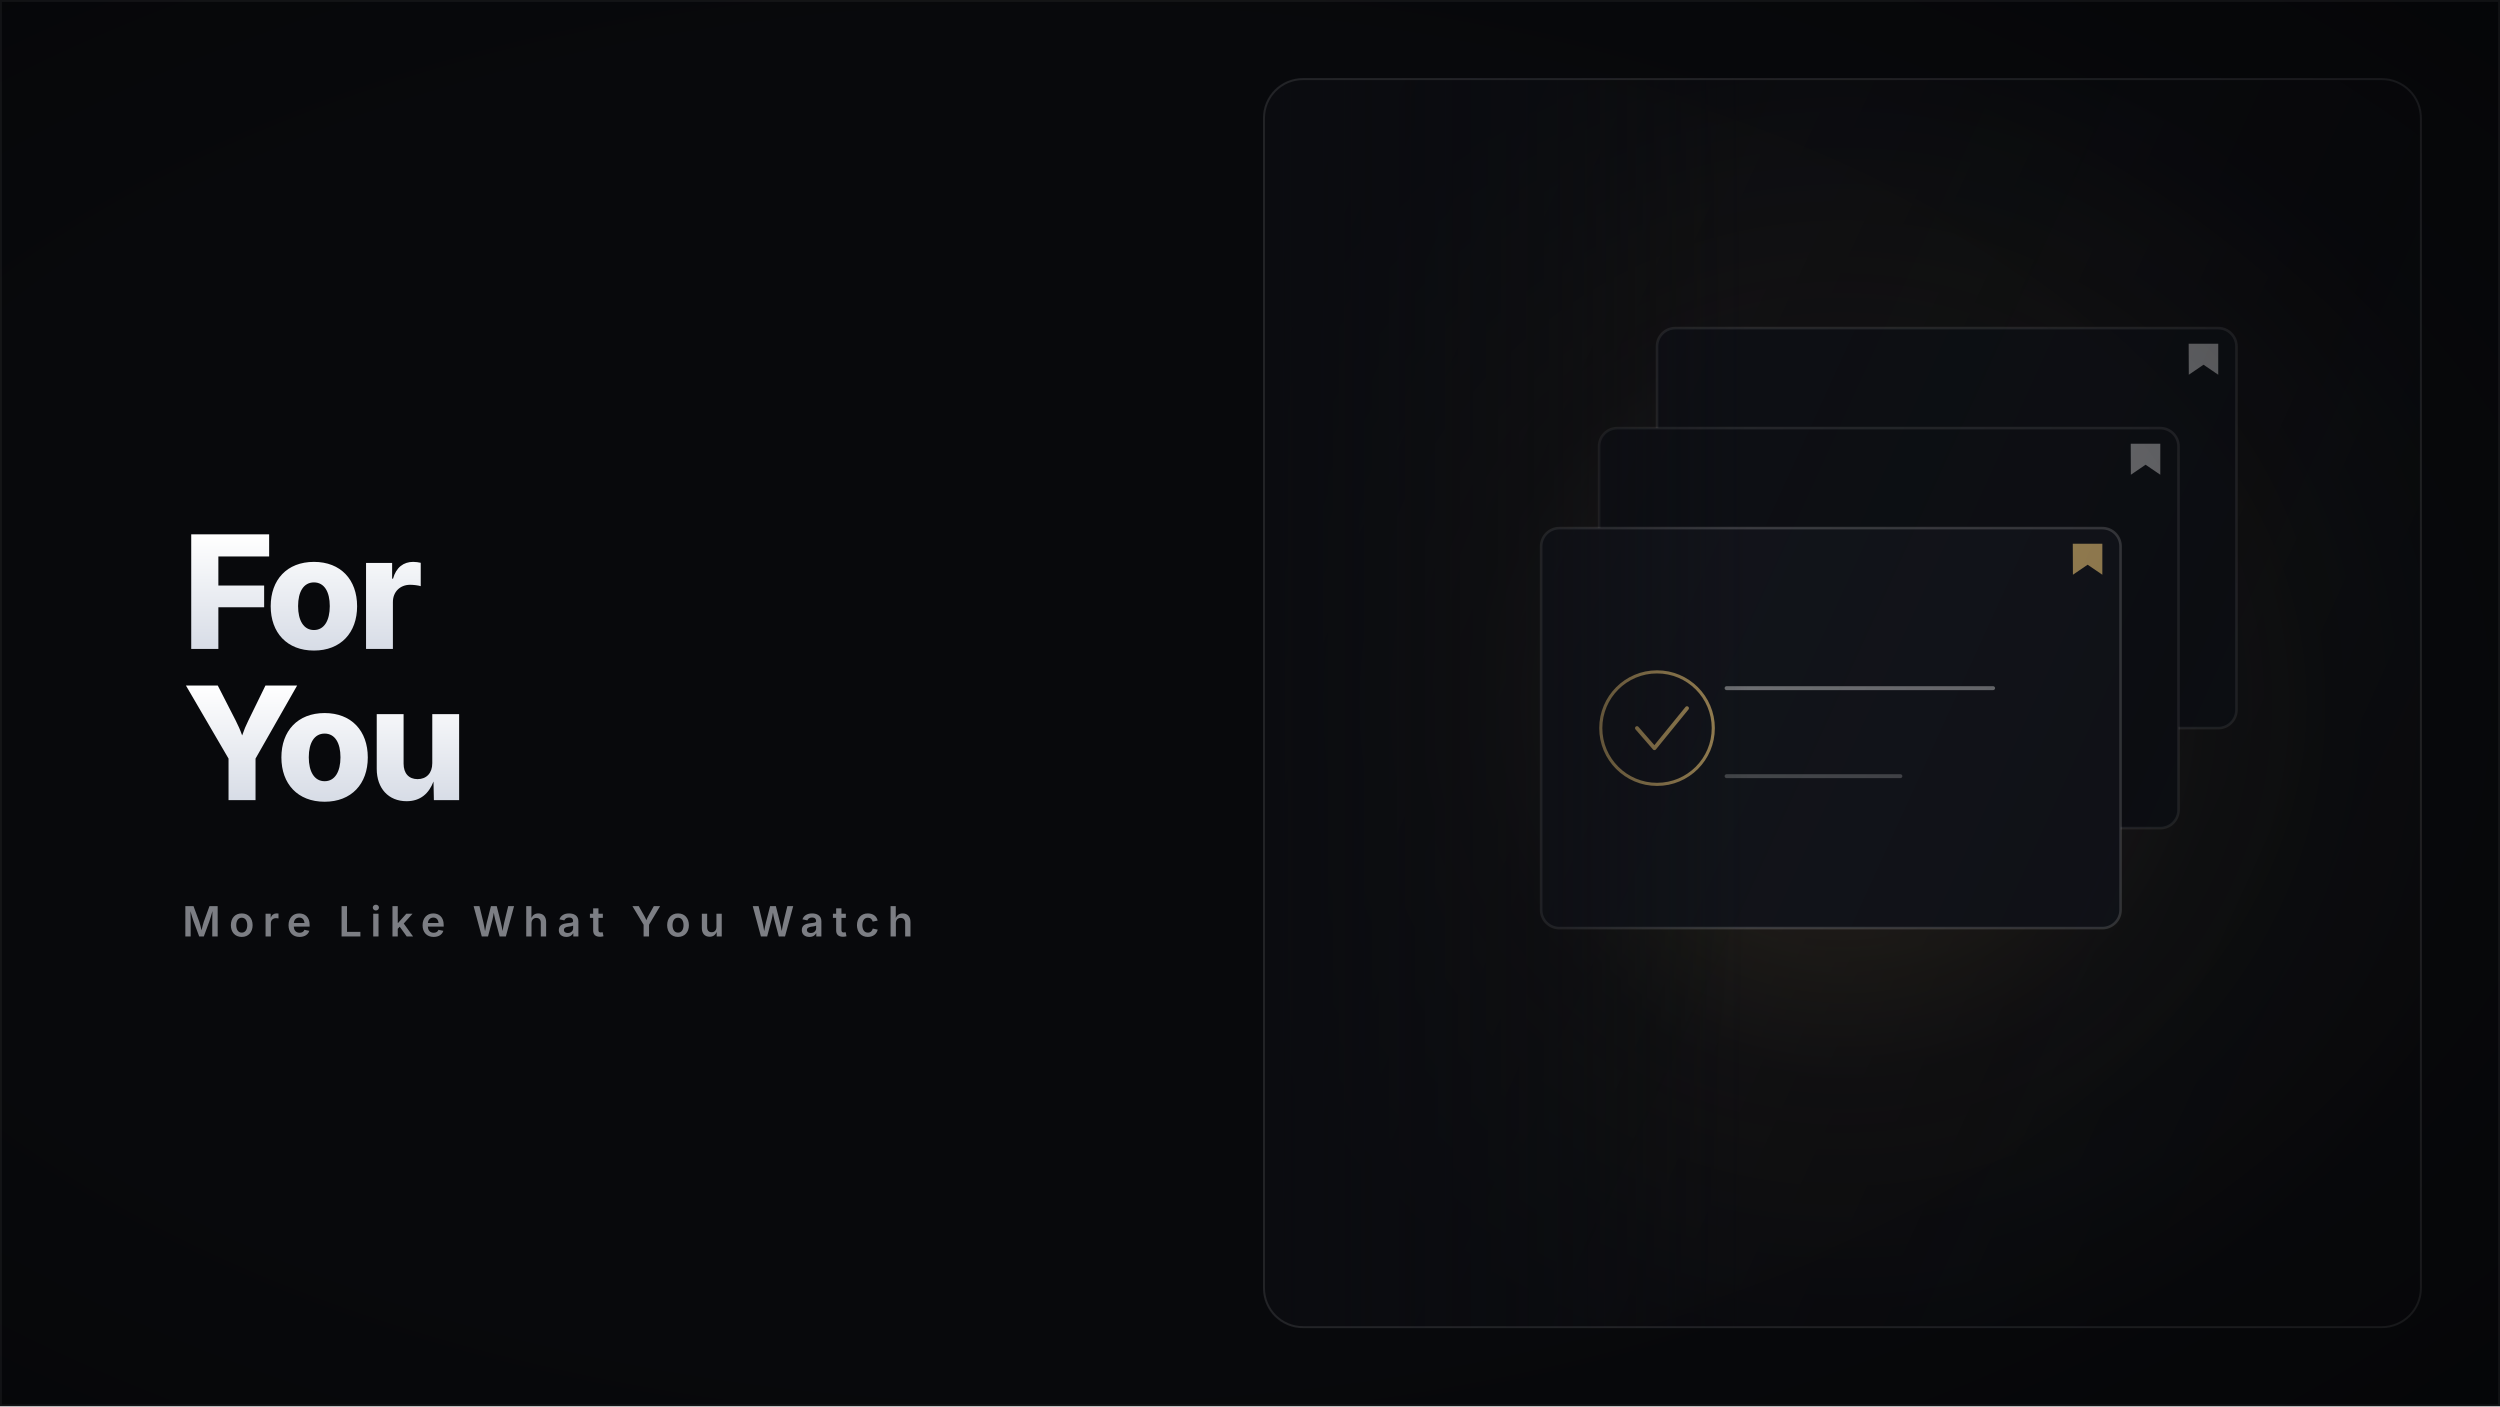
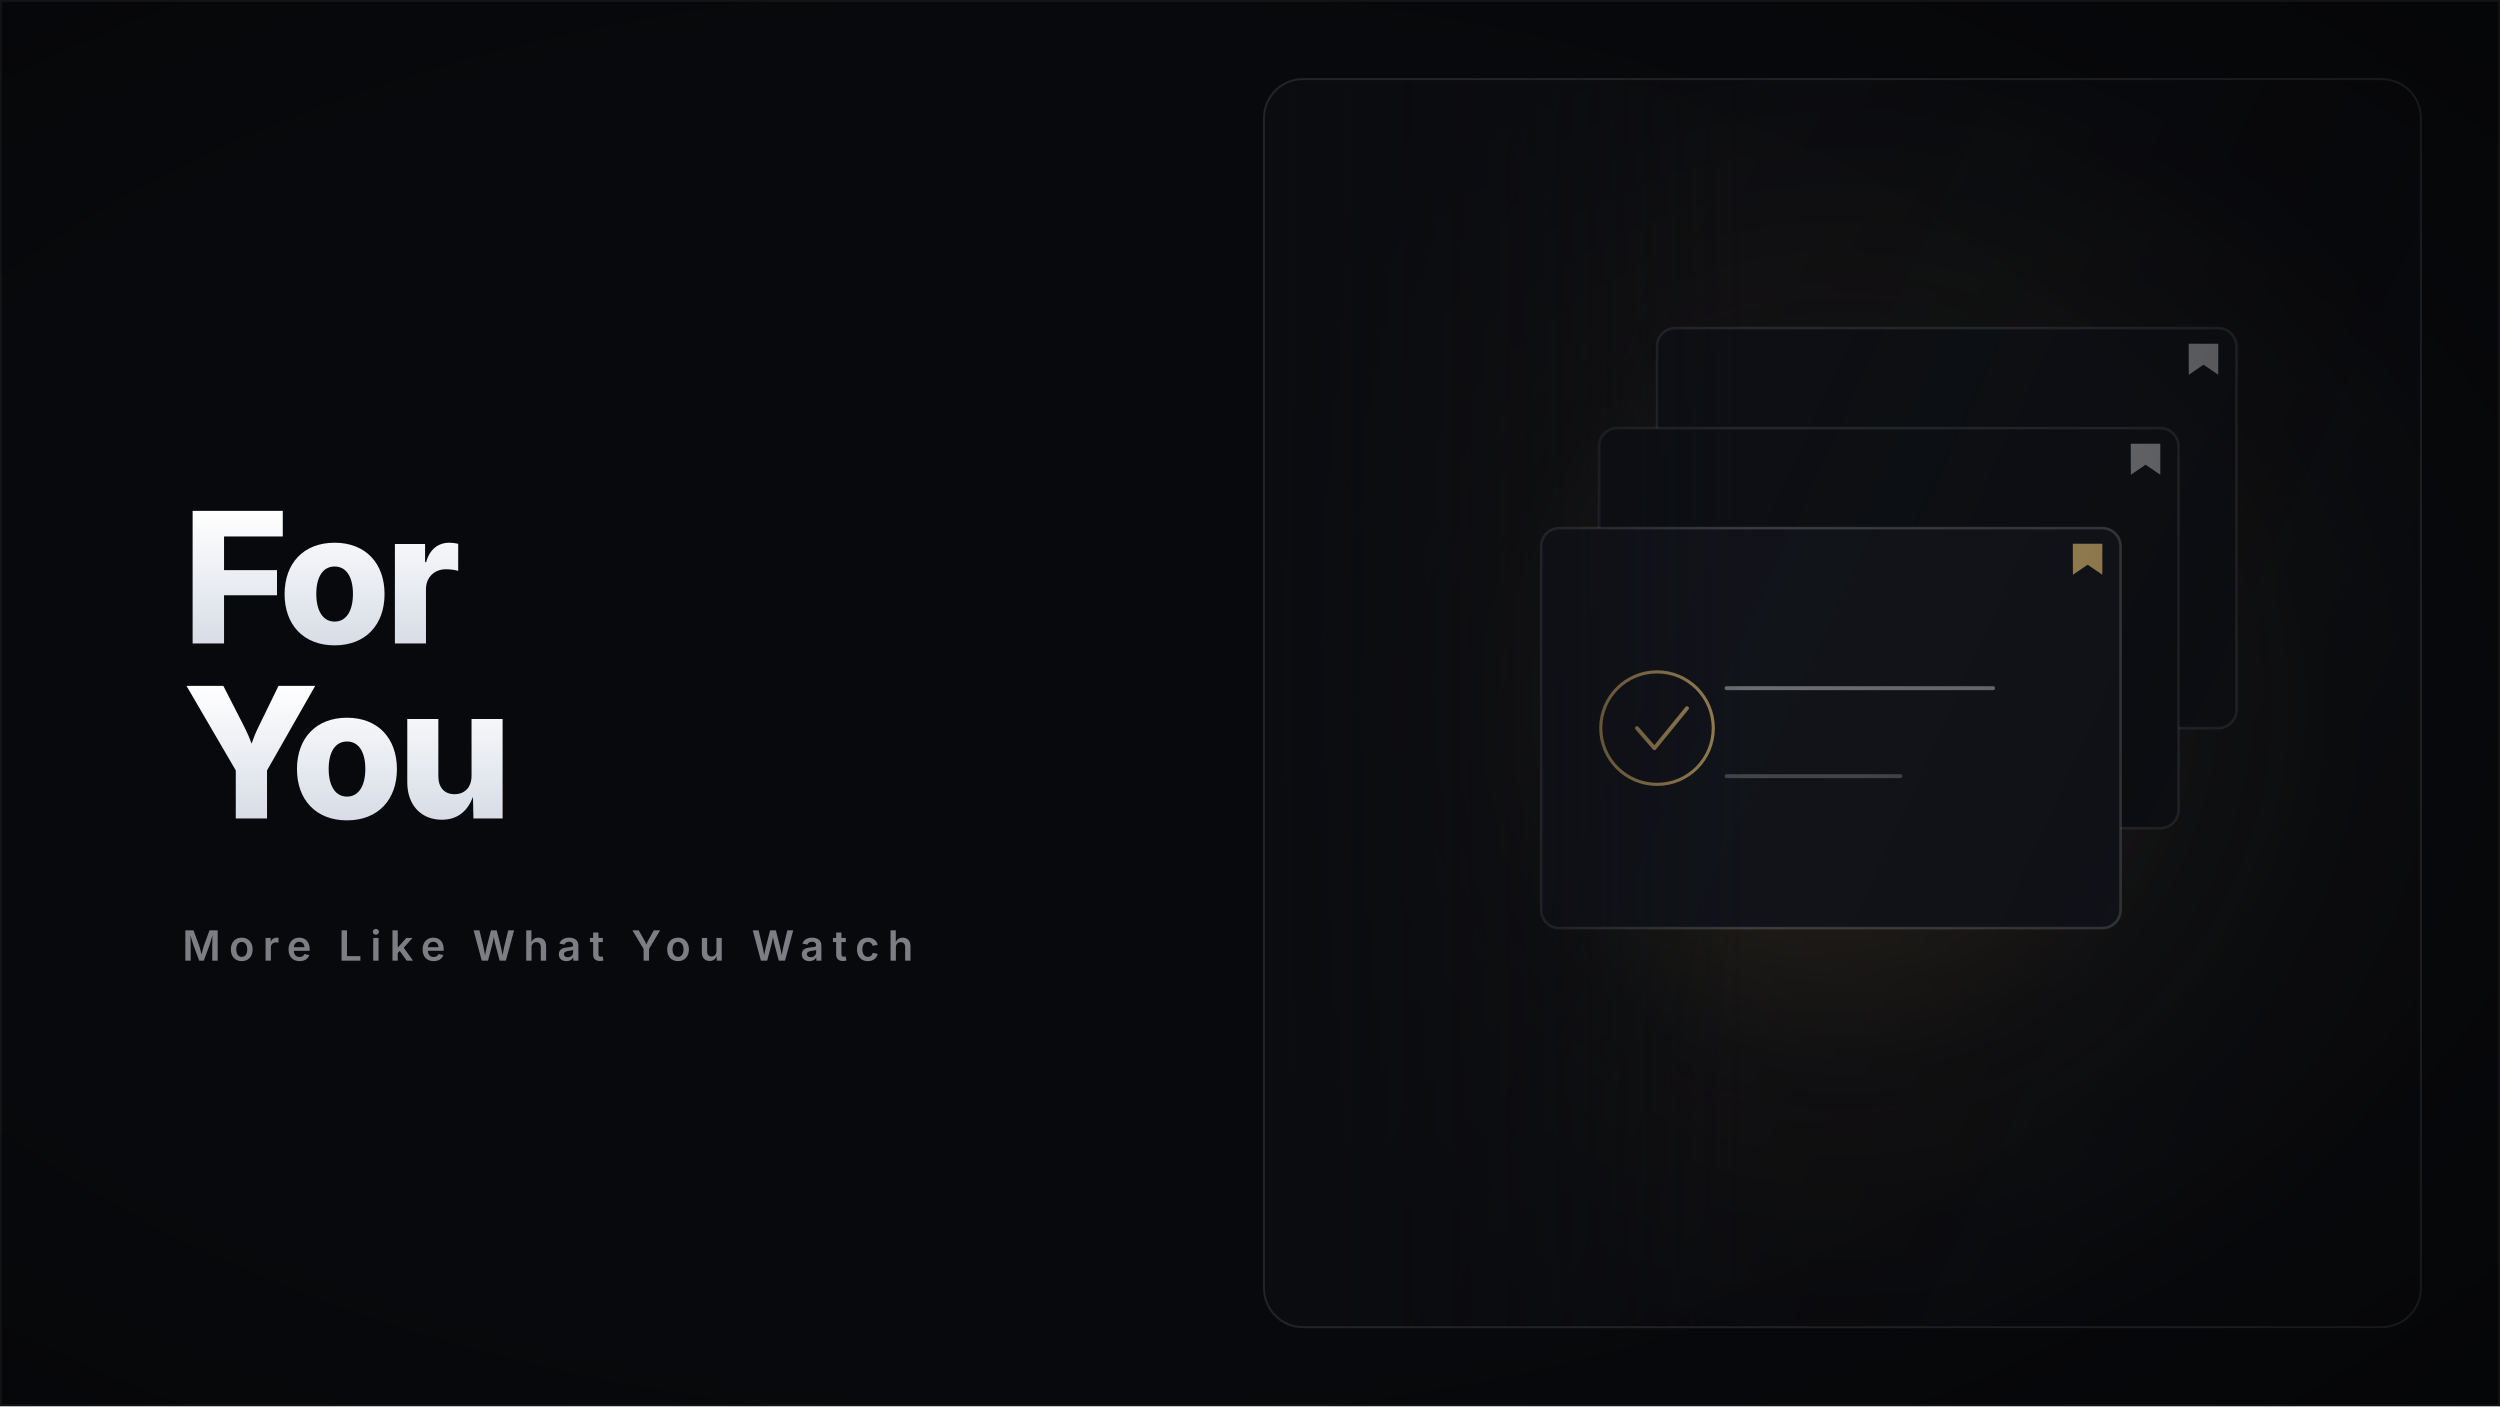
<svg xmlns="http://www.w3.org/2000/svg" width="1920" height="1080" viewBox="0 0 1920 1080" role="img" aria-label="For You — movies collection cover" shape-rendering="geometricPrecision" text-rendering="geometricPrecision">
  <defs>
    <linearGradient id="titleFill" x1="0" y1="0" x2="0" y2="1">
      <stop offset="0" stop-color="#FFFFFF" />
      <stop offset="1" stop-color="#D7DCE6" />
    </linearGradient>
    <linearGradient id="feather" x1="0" y1="0" x2="1" y2="0">
      <stop offset="0" stop-color="#0B0C10" stop-opacity="1" />
      <stop offset="0.6" stop-color="#0B0C10" stop-opacity="0.55" />
      <stop offset="1" stop-color="#0B0C10" stop-opacity="0" />
    </linearGradient>
    <linearGradient id="panelShade" x1="0" y1="0" x2="1" y2="0.5">
      <stop offset="0" stop-color="rgba(6,7,10,0)" />
      <stop offset="1" stop-color="rgba(6,7,10,0.42)" />
    </linearGradient>
    <radialGradient id="vignette" cx="0.42" cy="0.5" r="0.85">
      <stop offset="0.55" stop-color="rgba(0,0,0,0)" />
      <stop offset="1" stop-color="rgba(0,0,0,0.45)" />
    </radialGradient>
    <clipPath id="cardClip">
      <rect x="970" y="60" width="890" height="960" rx="30" />
    </clipPath>
    <linearGradient id="ivoryS" x1="0" y1="0" x2="1" y2="1">
      <stop offset="0" stop-color="#FFFFFF" />
      <stop offset="1" stop-color="#9AA2B4" />
    </linearGradient>
    <radialGradient id="glow" cx="0.5" cy="0.5" r="0.5">
      <stop offset="0" stop-color="#C8A96A" stop-opacity="0.26" />
      <stop offset="0.55" stop-color="#C8A96A" stop-opacity="0.05" />
      <stop offset="1" stop-color="#C8A96A" stop-opacity="0" />
    </radialGradient>
    <linearGradient id="beamG" x1="0" y1="0" x2="0" y2="1">
      <stop offset="0" stop-color="#FFFFFF" stop-opacity="0.34" />
      <stop offset="1" stop-color="#FFFFFF" stop-opacity="0" />
    </linearGradient>
    <linearGradient id="barG" x1="0" y1="1" x2="0" y2="0">
      <stop offset="0" stop-color="#3A3F4D" />
      <stop offset="0.6" stop-color="#C9CEDB" />
      <stop offset="1" stop-color="#FFFFFF" />
    </linearGradient>
    <linearGradient id="colG" x1="0" y1="1" x2="0" y2="0">
      <stop offset="0" stop-color="#4A5060" stop-opacity="0.85" />
      <stop offset="1" stop-color="#E8ECF4" />
    </linearGradient>
    <radialGradient id="disc" cx="0.38" cy="0.34" r="0.75">
      <stop offset="0" stop-color="#FFFFFF" stop-opacity="0.9" />
      <stop offset="1" stop-color="#C8A96A" stop-opacity="0.12" />
    </radialGradient>
    <style>
      .glow { animation: glowPulse 11s ease-in-out infinite; }
      @keyframes glowPulse { 0%,100% { opacity: 0.68; } 50% { opacity: 1; } }
      @media (prefers-reduced-motion: reduce) { .glow { animation: none; } }
    </style>
  </defs>
  <rect x="0" y="0" width="1920" height="1080" fill="#08090C" />
  <rect x="970" y="60" width="890" height="960" rx="30" fill="#0B0C10" />
  <g clip-path="url(#cardClip)">
    <g>
      <circle cx="1415" cy="540" r="528" fill="url(#glow)" class="glow" />
      <rect x="1272.6" y="252" width="445" height="307.2" rx="14" fill="#0F1116" stroke="rgba(255,255,255,0.12)" stroke-width="2" />
      <path d="M 1680.9 264 h 22.7 v 23.8 l -11.3 -7.7 l -11.3 7.7 Z" fill="rgba(255,255,255,0.5)" />
      <rect x="1228.1" y="328.8" width="445" height="307.2" rx="14" fill="#0F1116" stroke="rgba(255,255,255,0.12)" stroke-width="2" />
      <path d="M 1636.4 340.8 h 22.7 v 23.8 l -11.3 -7.7 l -11.3 7.7 Z" fill="rgba(255,255,255,0.5)" />
      <rect x="1183.6" y="405.6" width="445" height="307.2" rx="14" fill="#15171E" stroke="rgba(255,255,255,0.22)" stroke-width="2" />
      <circle cx="1272.6" cy="559.2" r="43.2" fill="none" stroke="#C8A96A" stroke-width="2.4" />
      <path d="M 1257.2 559.2 l 13.4 15.4 l 25 -30.7" fill="none" stroke="#C8A96A" stroke-width="3" stroke-linecap="round" stroke-linejoin="round" />
      <line x1="1326" y1="528.5" x2="1530.7" y2="528.5" stroke="rgba(255,255,255,0.5)" stroke-width="3" stroke-linecap="round" />
      <line x1="1326" y1="596.1" x2="1459.5" y2="596.1" stroke="rgba(255,255,255,0.28)" stroke-width="3" stroke-linecap="round" />
      <path d="M 1591.9 417.6 h 22.7 v 23.8 l -11.3 -7.7 l -11.3 7.7 Z" fill="#C8A96A" />
    </g>
    <rect x="970" y="60" width="890" height="960" fill="url(#panelShade)" />
    <rect x="970" y="60" width="373.8" height="960" fill="url(#feather)" />
  </g>
  <rect x="970.75" y="60.75" width="888.5" height="958.5" rx="30" fill="none" stroke="rgba(255,255,255,0.10)" stroke-width="1.5" />
  <rect x="0" y="0" width="1920" height="1080" fill="url(#vignette)" />
  <g>
-     <text x="140" y="498.4" font-family="Inter" font-size="121" font-weight="800" letter-spacing="-4.24" fill="url(#titleFill)">For</text>
-     <text x="140" y="614.5" font-family="Inter" font-size="121" font-weight="800" letter-spacing="-4.24" fill="url(#titleFill)">You</text>
-     <text x="140" y="719.2" font-family="Inter" font-size="32" font-weight="600" letter-spacing="6.40" fill="rgba(231,235,243,0.52)">More Like What You Watch</text>
+     <text x="140" y="494.2" font-family="Inter" font-size="140" font-weight="800" letter-spacing="-4.90" fill="url(#titleFill)">For</text>
+     <text x="140" y="628.6" font-family="Inter" font-size="140" font-weight="800" letter-spacing="-4.90" fill="url(#titleFill)">You</text>
+     <text x="140" y="737.8" font-family="Inter" font-size="32" font-weight="600" letter-spacing="6.40" fill="rgba(231,235,243,0.52)">More Like What You Watch</text>
  </g>
  <rect x="0.75" y="0.75" width="1918.5" height="1078.5" fill="none" stroke="rgba(255,255,255,0.05)" stroke-width="1.5" />
</svg>
